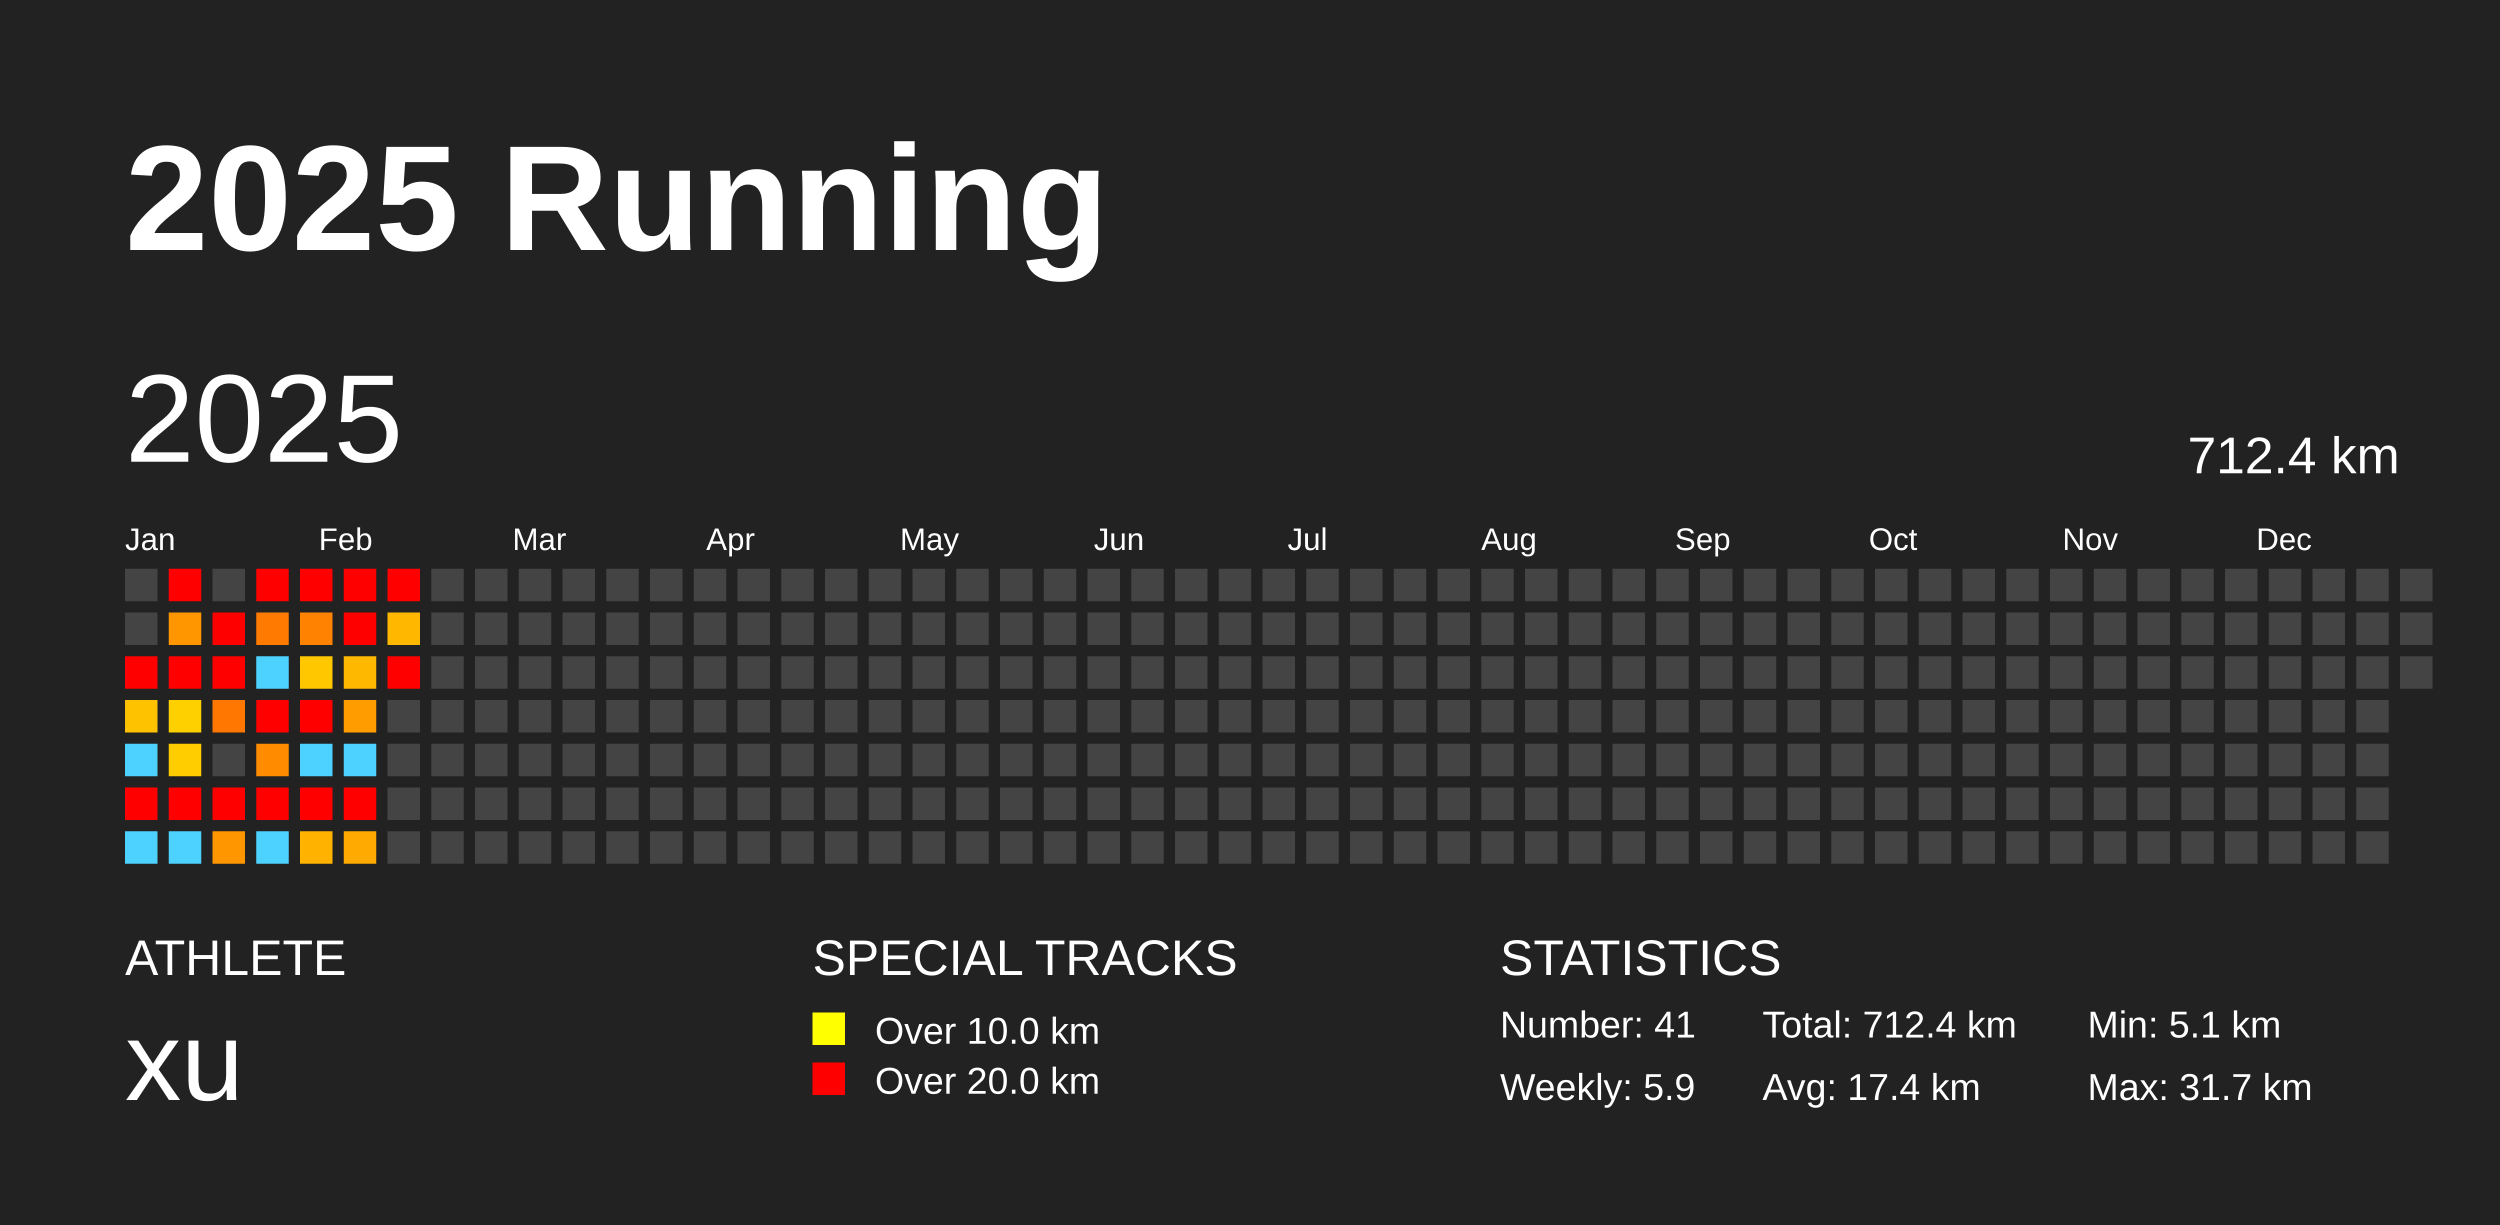
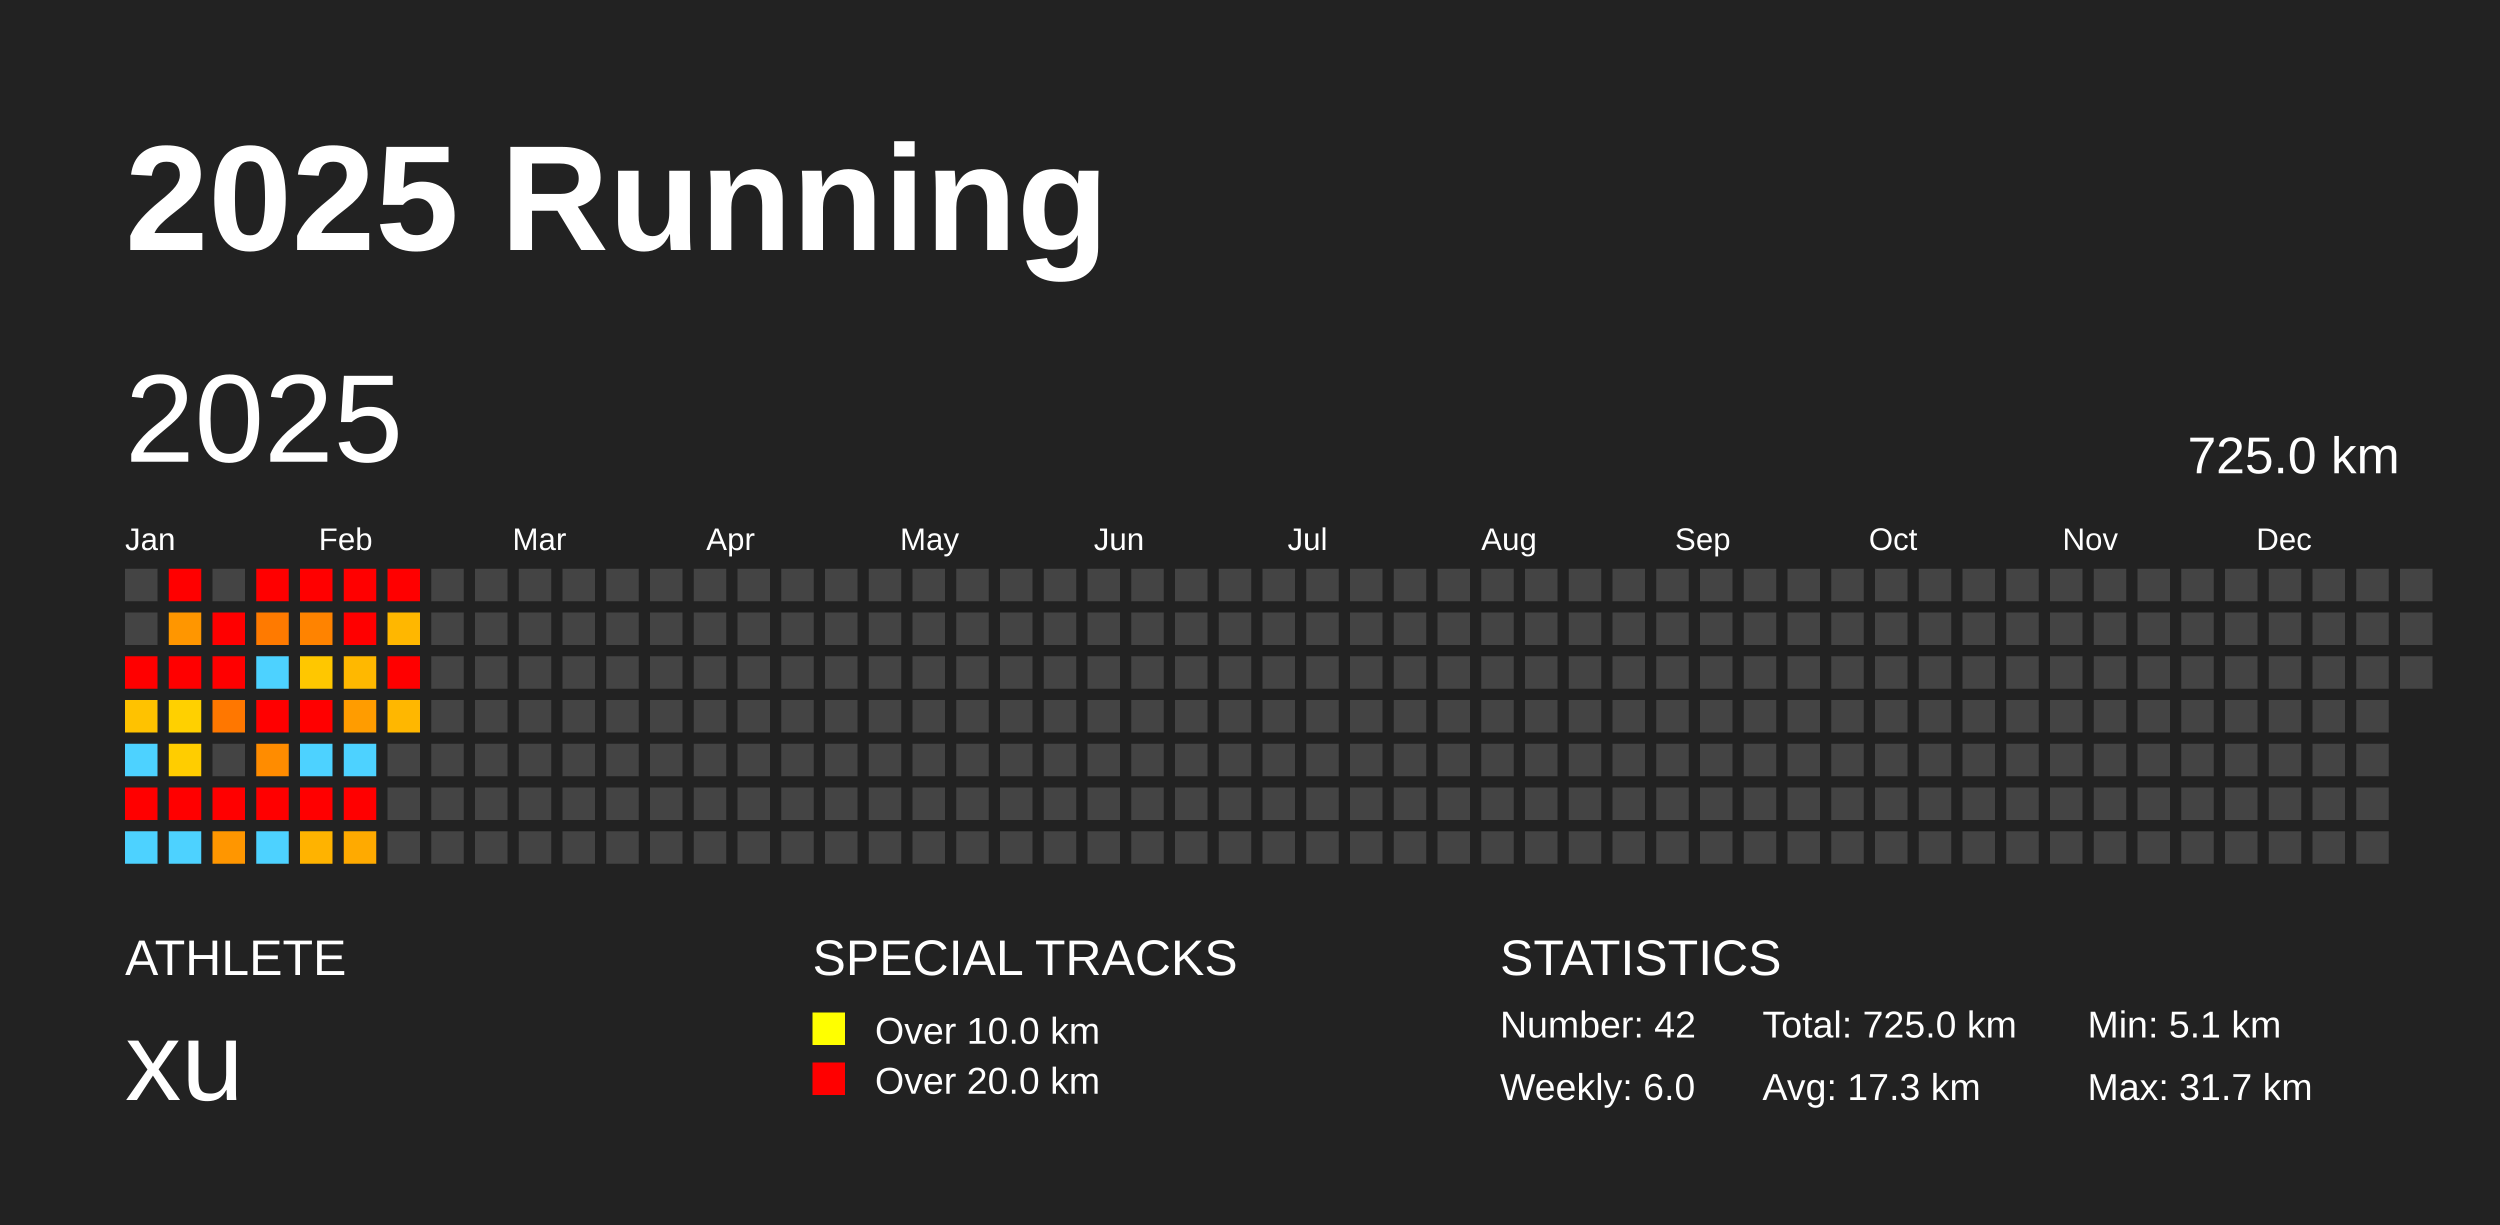
<svg xmlns="http://www.w3.org/2000/svg" baseProfile="full" height="98mm" version="1.1" viewBox="0,0,200,98" width="200mm">
  <defs />
  <rect fill="#222222" height="98" width="200" x="0" y="0" />
  <text fill="#FFFFFF" style="font-size:12px; font-family:Arial; font-weight:bold;" x="10" y="20">2025 Running</text>
  <text fill="#FFFFFF" style="font-size:4px; font-family:Arial" x="10" y="78">ATHLETE</text>
  <text fill="#FFFFFF" style="font-size:9px; font-family:Arial" x="10" y="88">xu</text>
  <text fill="#FFFFFF" style="font-size:4px; font-family:Arial" x="65" y="78">SPECIAL TRACKS</text>
  <rect fill="yellow" height="2.6" width="2.6" x="65" y="81" />
  <text fill="#FFFFFF" style="font-size:3px; font-family:Arial" x="70" y="83.5">Over 10.0 km</text>
  <rect fill="red" height="2.6" width="2.6" x="65" y="85" />
  <text fill="#FFFFFF" style="font-size:3px; font-family:Arial" x="70" y="87.5">Over 20.0 km</text>
  <text fill="#FFFFFF" style="font-size:4px; font-family:Arial" x="120" y="78">STATISTICS</text>
-   <text fill="#FFFFFF" style="font-size:3px; font-family:Arial" x="120" y="83">Number: 41</text>
-   <text fill="#FFFFFF" style="font-size:3px; font-family:Arial" x="120" y="88">Weekly: 5.9</text>
-   <text fill="#FFFFFF" style="font-size:3px; font-family:Arial" x="141" y="83">Total: 712.4 km</text>
-   <text fill="#FFFFFF" style="font-size:3px; font-family:Arial" x="141" y="88">Avg: 17.4 km</text>
+   <text fill="#FFFFFF" style="font-size:3px; font-family:Arial" x="120" y="83">Number: 42</text>
+   <text fill="#FFFFFF" style="font-size:3px; font-family:Arial" x="120" y="88">Weekly: 6.0</text>
+   <text fill="#FFFFFF" style="font-size:3px; font-family:Arial" x="141" y="83">Total: 725.0 km</text>
+   <text fill="#FFFFFF" style="font-size:3px; font-family:Arial" x="141" y="88">Avg: 17.3 km</text>
  <text fill="#FFFFFF" style="font-size:3px; font-family:Arial" x="167" y="83">Min: 5.1 km</text>
  <text fill="#FFFFFF" style="font-size:3px; font-family:Arial" x="167" y="88">Max: 31.7 km</text>
  <text dominant-baseline="hanging" fill="#FFFFFF" style="font-size:10.0px; font-family:Arial;" x="10" y="30">2025</text>
-   <text dominant-baseline="hanging" fill="#FFFFFF" style="font-size:4.125px; font-family:Arial;" x="175" y="35">712.4 km</text>
+   <text dominant-baseline="hanging" fill="#FFFFFF" style="font-size:4.125px; font-family:Arial;" x="175" y="35">725.0 km</text>
  <text fill="#FFFFFF" style="font-size:2.5px; font-family:Arial" x="10.0" y="44">Jan</text>
  <text fill="#FFFFFF" style="font-size:2.5px; font-family:Arial" x="25.5" y="44">Feb</text>
  <text fill="#FFFFFF" style="font-size:2.5px; font-family:Arial" x="41.0" y="44">Mar</text>
  <text fill="#FFFFFF" style="font-size:2.5px; font-family:Arial" x="56.5" y="44">Apr</text>
  <text fill="#FFFFFF" style="font-size:2.5px; font-family:Arial" x="72.0" y="44">May</text>
  <text fill="#FFFFFF" style="font-size:2.5px; font-family:Arial" x="87.5" y="44">Jun</text>
  <text fill="#FFFFFF" style="font-size:2.5px; font-family:Arial" x="103.0" y="44">Jul</text>
  <text fill="#FFFFFF" style="font-size:2.5px; font-family:Arial" x="118.5" y="44">Aug</text>
  <text fill="#FFFFFF" style="font-size:2.5px; font-family:Arial" x="134.0" y="44">Sep</text>
  <text fill="#FFFFFF" style="font-size:2.5px; font-family:Arial" x="149.5" y="44">Oct</text>
  <text fill="#FFFFFF" style="font-size:2.5px; font-family:Arial" x="165.0" y="44">Nov</text>
  <text fill="#FFFFFF" style="font-size:2.5px; font-family:Arial" x="180.5" y="44">Dec</text>
  <rect fill="#444444" height="2.6" width="2.6" x="10.0" y="45.5" />
  <rect fill="#444444" height="2.6" width="2.6" x="10.0" y="49.0" />
  <rect fill="red" height="2.6" width="2.6" x="10.0" y="52.5" />
  <rect fill="#ffc200" height="2.6" width="2.6" x="10.0" y="56.0" />
  <rect fill="#4dd2ff" height="2.6" width="2.6" x="10.0" y="59.5" />
  <rect fill="red" height="2.6" width="2.6" x="10.0" y="63.0" />
  <rect fill="#4dd2ff" height="2.6" width="2.6" x="10.0" y="66.5" />
  <rect fill="red" height="2.6" width="2.6" x="13.5" y="45.5" />
  <rect fill="#ff9600" height="2.6" width="2.6" x="13.5" y="49.0" />
  <rect fill="red" height="2.6" width="2.6" x="13.5" y="52.5" />
  <rect fill="#ffd000" height="2.6" width="2.6" x="13.5" y="56.0" />
  <rect fill="#ffcd00" height="2.6" width="2.6" x="13.5" y="59.5" />
  <rect fill="red" height="2.6" width="2.6" x="13.5" y="63.0" />
  <rect fill="#4dd2ff" height="2.6" width="2.6" x="13.5" y="66.5" />
  <rect fill="#444444" height="2.6" width="2.6" x="17.0" y="45.5" />
  <rect fill="red" height="2.6" width="2.6" x="17.0" y="49.0" />
  <rect fill="red" height="2.6" width="2.6" x="17.0" y="52.5" />
  <rect fill="#ff7700" height="2.6" width="2.6" x="17.0" y="56.0" />
  <rect fill="#444444" height="2.6" width="2.6" x="17.0" y="59.5" />
  <rect fill="red" height="2.6" width="2.6" x="17.0" y="63.0" />
  <rect fill="#ff9600" height="2.6" width="2.6" x="17.0" y="66.5" />
  <rect fill="red" height="2.6" width="2.6" x="20.5" y="45.5" />
  <rect fill="#ff7a00" height="2.6" width="2.6" x="20.5" y="49.0" />
  <rect fill="#4dd2ff" height="2.6" width="2.6" x="20.5" y="52.5" />
  <rect fill="red" height="2.6" width="2.6" x="20.5" y="56.0" />
  <rect fill="#ff8c00" height="2.6" width="2.6" x="20.5" y="59.5" />
  <rect fill="red" height="2.6" width="2.6" x="20.5" y="63.0" />
  <rect fill="#4dd2ff" height="2.6" width="2.6" x="20.5" y="66.5" />
  <rect fill="red" height="2.6" width="2.6" x="24.0" y="45.5" />
  <rect fill="#ff8300" height="2.6" width="2.6" x="24.0" y="49.0" />
  <rect fill="#ffc700" height="2.6" width="2.6" x="24.0" y="52.5" />
  <rect fill="red" height="2.6" width="2.6" x="24.0" y="56.0" />
  <rect fill="#4dd2ff" height="2.6" width="2.6" x="24.0" y="59.5" />
  <rect fill="red" height="2.6" width="2.6" x="24.0" y="63.0" />
  <rect fill="#ffb300" height="2.6" width="2.6" x="24.0" y="66.5" />
  <rect fill="red" height="2.6" width="2.6" x="27.5" y="45.5" />
  <rect fill="red" height="2.6" width="2.6" x="27.5" y="49.0" />
  <rect fill="#ffb800" height="2.6" width="2.6" x="27.5" y="52.5" />
  <rect fill="#ff9c00" height="2.6" width="2.6" x="27.5" y="56.0" />
  <rect fill="#4dd2ff" height="2.6" width="2.6" x="27.5" y="59.5" />
  <rect fill="red" height="2.6" width="2.6" x="27.5" y="63.0" />
  <rect fill="#ffaa00" height="2.6" width="2.6" x="27.5" y="66.5" />
  <rect fill="red" height="2.6" width="2.6" x="31.0" y="45.5" />
  <rect fill="#ffb700" height="2.6" width="2.6" x="31.0" y="49.0" />
  <rect fill="red" height="2.6" width="2.6" x="31.0" y="52.5" />
-   <rect fill="#444444" height="2.6" width="2.6" x="31.0" y="56.0" />
+   <rect fill="#ffb700" height="2.6" width="2.6" x="31.0" y="56.0" />
  <rect fill="#444444" height="2.6" width="2.6" x="31.0" y="59.5" />
  <rect fill="#444444" height="2.6" width="2.6" x="31.0" y="63.0" />
  <rect fill="#444444" height="2.6" width="2.6" x="31.0" y="66.5" />
  <rect fill="#444444" height="2.6" width="2.6" x="34.5" y="45.5" />
  <rect fill="#444444" height="2.6" width="2.6" x="34.5" y="49.0" />
  <rect fill="#444444" height="2.6" width="2.6" x="34.5" y="52.5" />
  <rect fill="#444444" height="2.6" width="2.6" x="34.5" y="56.0" />
  <rect fill="#444444" height="2.6" width="2.6" x="34.5" y="59.5" />
  <rect fill="#444444" height="2.6" width="2.6" x="34.5" y="63.0" />
  <rect fill="#444444" height="2.6" width="2.6" x="34.5" y="66.5" />
  <rect fill="#444444" height="2.6" width="2.6" x="38.0" y="45.5" />
  <rect fill="#444444" height="2.6" width="2.6" x="38.0" y="49.0" />
  <rect fill="#444444" height="2.6" width="2.6" x="38.0" y="52.5" />
  <rect fill="#444444" height="2.6" width="2.6" x="38.0" y="56.0" />
  <rect fill="#444444" height="2.6" width="2.6" x="38.0" y="59.5" />
  <rect fill="#444444" height="2.6" width="2.6" x="38.0" y="63.0" />
  <rect fill="#444444" height="2.6" width="2.6" x="38.0" y="66.5" />
  <rect fill="#444444" height="2.6" width="2.6" x="41.5" y="45.5" />
  <rect fill="#444444" height="2.6" width="2.6" x="41.5" y="49.0" />
  <rect fill="#444444" height="2.6" width="2.6" x="41.5" y="52.5" />
  <rect fill="#444444" height="2.6" width="2.6" x="41.5" y="56.0" />
  <rect fill="#444444" height="2.6" width="2.6" x="41.5" y="59.5" />
  <rect fill="#444444" height="2.6" width="2.6" x="41.5" y="63.0" />
  <rect fill="#444444" height="2.6" width="2.6" x="41.5" y="66.5" />
  <rect fill="#444444" height="2.6" width="2.6" x="45.0" y="45.5" />
  <rect fill="#444444" height="2.6" width="2.6" x="45.0" y="49.0" />
  <rect fill="#444444" height="2.6" width="2.6" x="45.0" y="52.5" />
  <rect fill="#444444" height="2.6" width="2.6" x="45.0" y="56.0" />
  <rect fill="#444444" height="2.6" width="2.6" x="45.0" y="59.5" />
  <rect fill="#444444" height="2.6" width="2.6" x="45.0" y="63.0" />
  <rect fill="#444444" height="2.6" width="2.6" x="45.0" y="66.5" />
  <rect fill="#444444" height="2.6" width="2.6" x="48.5" y="45.5" />
  <rect fill="#444444" height="2.6" width="2.6" x="48.5" y="49.0" />
  <rect fill="#444444" height="2.6" width="2.6" x="48.5" y="52.5" />
  <rect fill="#444444" height="2.6" width="2.6" x="48.5" y="56.0" />
  <rect fill="#444444" height="2.6" width="2.6" x="48.5" y="59.5" />
  <rect fill="#444444" height="2.6" width="2.6" x="48.5" y="63.0" />
  <rect fill="#444444" height="2.6" width="2.6" x="48.5" y="66.5" />
  <rect fill="#444444" height="2.6" width="2.6" x="52.0" y="45.5" />
  <rect fill="#444444" height="2.6" width="2.6" x="52.0" y="49.0" />
  <rect fill="#444444" height="2.6" width="2.6" x="52.0" y="52.5" />
  <rect fill="#444444" height="2.6" width="2.6" x="52.0" y="56.0" />
  <rect fill="#444444" height="2.6" width="2.6" x="52.0" y="59.5" />
  <rect fill="#444444" height="2.6" width="2.6" x="52.0" y="63.0" />
  <rect fill="#444444" height="2.6" width="2.6" x="52.0" y="66.5" />
  <rect fill="#444444" height="2.6" width="2.6" x="55.5" y="45.5" />
  <rect fill="#444444" height="2.6" width="2.6" x="55.5" y="49.0" />
  <rect fill="#444444" height="2.6" width="2.6" x="55.5" y="52.5" />
  <rect fill="#444444" height="2.6" width="2.6" x="55.5" y="56.0" />
  <rect fill="#444444" height="2.6" width="2.6" x="55.5" y="59.5" />
  <rect fill="#444444" height="2.6" width="2.6" x="55.5" y="63.0" />
  <rect fill="#444444" height="2.6" width="2.6" x="55.5" y="66.5" />
  <rect fill="#444444" height="2.6" width="2.6" x="59.0" y="45.5" />
  <rect fill="#444444" height="2.6" width="2.6" x="59.0" y="49.0" />
  <rect fill="#444444" height="2.6" width="2.6" x="59.0" y="52.5" />
  <rect fill="#444444" height="2.6" width="2.6" x="59.0" y="56.0" />
  <rect fill="#444444" height="2.6" width="2.6" x="59.0" y="59.5" />
  <rect fill="#444444" height="2.6" width="2.6" x="59.0" y="63.0" />
  <rect fill="#444444" height="2.6" width="2.6" x="59.0" y="66.5" />
  <rect fill="#444444" height="2.6" width="2.6" x="62.5" y="45.5" />
  <rect fill="#444444" height="2.6" width="2.6" x="62.5" y="49.0" />
  <rect fill="#444444" height="2.6" width="2.6" x="62.5" y="52.5" />
  <rect fill="#444444" height="2.6" width="2.6" x="62.5" y="56.0" />
  <rect fill="#444444" height="2.6" width="2.6" x="62.5" y="59.5" />
  <rect fill="#444444" height="2.6" width="2.6" x="62.5" y="63.0" />
  <rect fill="#444444" height="2.6" width="2.6" x="62.5" y="66.5" />
  <rect fill="#444444" height="2.6" width="2.6" x="66.0" y="45.5" />
  <rect fill="#444444" height="2.6" width="2.6" x="66.0" y="49.0" />
  <rect fill="#444444" height="2.6" width="2.6" x="66.0" y="52.5" />
  <rect fill="#444444" height="2.6" width="2.6" x="66.0" y="56.0" />
  <rect fill="#444444" height="2.6" width="2.6" x="66.0" y="59.5" />
  <rect fill="#444444" height="2.6" width="2.6" x="66.0" y="63.0" />
  <rect fill="#444444" height="2.6" width="2.6" x="66.0" y="66.5" />
  <rect fill="#444444" height="2.6" width="2.6" x="69.5" y="45.5" />
  <rect fill="#444444" height="2.6" width="2.6" x="69.5" y="49.0" />
  <rect fill="#444444" height="2.6" width="2.6" x="69.5" y="52.5" />
  <rect fill="#444444" height="2.6" width="2.6" x="69.5" y="56.0" />
  <rect fill="#444444" height="2.6" width="2.6" x="69.5" y="59.5" />
  <rect fill="#444444" height="2.6" width="2.6" x="69.5" y="63.0" />
  <rect fill="#444444" height="2.6" width="2.6" x="69.5" y="66.5" />
  <rect fill="#444444" height="2.6" width="2.6" x="73.0" y="45.5" />
  <rect fill="#444444" height="2.6" width="2.6" x="73.0" y="49.0" />
  <rect fill="#444444" height="2.6" width="2.6" x="73.0" y="52.5" />
  <rect fill="#444444" height="2.6" width="2.6" x="73.0" y="56.0" />
  <rect fill="#444444" height="2.6" width="2.6" x="73.0" y="59.5" />
  <rect fill="#444444" height="2.6" width="2.6" x="73.0" y="63.0" />
  <rect fill="#444444" height="2.6" width="2.6" x="73.0" y="66.5" />
  <rect fill="#444444" height="2.6" width="2.6" x="76.5" y="45.5" />
  <rect fill="#444444" height="2.6" width="2.6" x="76.5" y="49.0" />
  <rect fill="#444444" height="2.6" width="2.6" x="76.5" y="52.5" />
  <rect fill="#444444" height="2.6" width="2.6" x="76.5" y="56.0" />
  <rect fill="#444444" height="2.6" width="2.6" x="76.5" y="59.5" />
  <rect fill="#444444" height="2.6" width="2.6" x="76.5" y="63.0" />
  <rect fill="#444444" height="2.6" width="2.6" x="76.5" y="66.5" />
  <rect fill="#444444" height="2.6" width="2.6" x="80.0" y="45.5" />
  <rect fill="#444444" height="2.6" width="2.6" x="80.0" y="49.0" />
  <rect fill="#444444" height="2.6" width="2.6" x="80.0" y="52.5" />
  <rect fill="#444444" height="2.6" width="2.6" x="80.0" y="56.0" />
  <rect fill="#444444" height="2.6" width="2.6" x="80.0" y="59.5" />
  <rect fill="#444444" height="2.6" width="2.6" x="80.0" y="63.0" />
  <rect fill="#444444" height="2.6" width="2.6" x="80.0" y="66.5" />
  <rect fill="#444444" height="2.6" width="2.6" x="83.5" y="45.5" />
  <rect fill="#444444" height="2.6" width="2.6" x="83.5" y="49.0" />
  <rect fill="#444444" height="2.6" width="2.6" x="83.5" y="52.5" />
  <rect fill="#444444" height="2.6" width="2.6" x="83.5" y="56.0" />
  <rect fill="#444444" height="2.6" width="2.6" x="83.5" y="59.5" />
  <rect fill="#444444" height="2.6" width="2.6" x="83.5" y="63.0" />
  <rect fill="#444444" height="2.6" width="2.6" x="83.5" y="66.5" />
  <rect fill="#444444" height="2.6" width="2.6" x="87.0" y="45.5" />
  <rect fill="#444444" height="2.6" width="2.6" x="87.0" y="49.0" />
  <rect fill="#444444" height="2.6" width="2.6" x="87.0" y="52.5" />
  <rect fill="#444444" height="2.6" width="2.6" x="87.0" y="56.0" />
  <rect fill="#444444" height="2.6" width="2.6" x="87.0" y="59.5" />
  <rect fill="#444444" height="2.6" width="2.6" x="87.0" y="63.0" />
  <rect fill="#444444" height="2.6" width="2.6" x="87.0" y="66.5" />
  <rect fill="#444444" height="2.6" width="2.6" x="90.5" y="45.5" />
  <rect fill="#444444" height="2.6" width="2.6" x="90.5" y="49.0" />
  <rect fill="#444444" height="2.6" width="2.6" x="90.5" y="52.5" />
  <rect fill="#444444" height="2.6" width="2.6" x="90.5" y="56.0" />
  <rect fill="#444444" height="2.6" width="2.6" x="90.5" y="59.5" />
  <rect fill="#444444" height="2.6" width="2.6" x="90.5" y="63.0" />
  <rect fill="#444444" height="2.6" width="2.6" x="90.5" y="66.5" />
  <rect fill="#444444" height="2.6" width="2.6" x="94.0" y="45.5" />
  <rect fill="#444444" height="2.6" width="2.6" x="94.0" y="49.0" />
  <rect fill="#444444" height="2.6" width="2.6" x="94.0" y="52.5" />
  <rect fill="#444444" height="2.6" width="2.6" x="94.0" y="56.0" />
  <rect fill="#444444" height="2.6" width="2.6" x="94.0" y="59.5" />
  <rect fill="#444444" height="2.6" width="2.6" x="94.0" y="63.0" />
  <rect fill="#444444" height="2.6" width="2.6" x="94.0" y="66.5" />
  <rect fill="#444444" height="2.6" width="2.6" x="97.5" y="45.5" />
  <rect fill="#444444" height="2.6" width="2.6" x="97.5" y="49.0" />
  <rect fill="#444444" height="2.6" width="2.6" x="97.5" y="52.5" />
  <rect fill="#444444" height="2.6" width="2.6" x="97.5" y="56.0" />
  <rect fill="#444444" height="2.6" width="2.6" x="97.5" y="59.5" />
  <rect fill="#444444" height="2.6" width="2.6" x="97.5" y="63.0" />
  <rect fill="#444444" height="2.6" width="2.6" x="97.5" y="66.5" />
  <rect fill="#444444" height="2.6" width="2.6" x="101.0" y="45.5" />
  <rect fill="#444444" height="2.6" width="2.6" x="101.0" y="49.0" />
  <rect fill="#444444" height="2.6" width="2.6" x="101.0" y="52.5" />
  <rect fill="#444444" height="2.6" width="2.6" x="101.0" y="56.0" />
  <rect fill="#444444" height="2.6" width="2.6" x="101.0" y="59.5" />
  <rect fill="#444444" height="2.6" width="2.6" x="101.0" y="63.0" />
  <rect fill="#444444" height="2.6" width="2.6" x="101.0" y="66.5" />
  <rect fill="#444444" height="2.6" width="2.6" x="104.5" y="45.5" />
  <rect fill="#444444" height="2.6" width="2.6" x="104.5" y="49.0" />
  <rect fill="#444444" height="2.6" width="2.6" x="104.5" y="52.5" />
  <rect fill="#444444" height="2.6" width="2.6" x="104.5" y="56.0" />
  <rect fill="#444444" height="2.6" width="2.6" x="104.5" y="59.5" />
  <rect fill="#444444" height="2.6" width="2.6" x="104.5" y="63.0" />
  <rect fill="#444444" height="2.6" width="2.6" x="104.5" y="66.5" />
  <rect fill="#444444" height="2.6" width="2.6" x="108.0" y="45.5" />
  <rect fill="#444444" height="2.6" width="2.6" x="108.0" y="49.0" />
  <rect fill="#444444" height="2.6" width="2.6" x="108.0" y="52.5" />
  <rect fill="#444444" height="2.6" width="2.6" x="108.0" y="56.0" />
  <rect fill="#444444" height="2.6" width="2.6" x="108.0" y="59.5" />
  <rect fill="#444444" height="2.6" width="2.6" x="108.0" y="63.0" />
  <rect fill="#444444" height="2.6" width="2.6" x="108.0" y="66.5" />
  <rect fill="#444444" height="2.6" width="2.6" x="111.5" y="45.5" />
  <rect fill="#444444" height="2.6" width="2.6" x="111.5" y="49.0" />
  <rect fill="#444444" height="2.6" width="2.6" x="111.5" y="52.5" />
  <rect fill="#444444" height="2.6" width="2.6" x="111.5" y="56.0" />
  <rect fill="#444444" height="2.6" width="2.6" x="111.5" y="59.5" />
  <rect fill="#444444" height="2.6" width="2.6" x="111.5" y="63.0" />
  <rect fill="#444444" height="2.6" width="2.6" x="111.5" y="66.5" />
  <rect fill="#444444" height="2.6" width="2.6" x="115.0" y="45.5" />
  <rect fill="#444444" height="2.6" width="2.6" x="115.0" y="49.0" />
  <rect fill="#444444" height="2.6" width="2.6" x="115.0" y="52.5" />
  <rect fill="#444444" height="2.6" width="2.6" x="115.0" y="56.0" />
  <rect fill="#444444" height="2.6" width="2.6" x="115.0" y="59.5" />
  <rect fill="#444444" height="2.6" width="2.6" x="115.0" y="63.0" />
  <rect fill="#444444" height="2.6" width="2.6" x="115.0" y="66.5" />
  <rect fill="#444444" height="2.6" width="2.6" x="118.5" y="45.5" />
  <rect fill="#444444" height="2.6" width="2.6" x="118.5" y="49.0" />
  <rect fill="#444444" height="2.6" width="2.6" x="118.5" y="52.5" />
  <rect fill="#444444" height="2.6" width="2.6" x="118.5" y="56.0" />
  <rect fill="#444444" height="2.6" width="2.6" x="118.5" y="59.5" />
  <rect fill="#444444" height="2.6" width="2.6" x="118.5" y="63.0" />
  <rect fill="#444444" height="2.6" width="2.6" x="118.5" y="66.5" />
  <rect fill="#444444" height="2.6" width="2.6" x="122.0" y="45.5" />
  <rect fill="#444444" height="2.6" width="2.6" x="122.0" y="49.0" />
  <rect fill="#444444" height="2.6" width="2.6" x="122.0" y="52.5" />
  <rect fill="#444444" height="2.6" width="2.6" x="122.0" y="56.0" />
  <rect fill="#444444" height="2.6" width="2.6" x="122.0" y="59.5" />
  <rect fill="#444444" height="2.6" width="2.6" x="122.0" y="63.0" />
  <rect fill="#444444" height="2.6" width="2.6" x="122.0" y="66.5" />
  <rect fill="#444444" height="2.6" width="2.6" x="125.5" y="45.5" />
  <rect fill="#444444" height="2.6" width="2.6" x="125.5" y="49.0" />
  <rect fill="#444444" height="2.6" width="2.6" x="125.5" y="52.5" />
  <rect fill="#444444" height="2.6" width="2.6" x="125.5" y="56.0" />
  <rect fill="#444444" height="2.6" width="2.6" x="125.5" y="59.5" />
  <rect fill="#444444" height="2.6" width="2.6" x="125.5" y="63.0" />
  <rect fill="#444444" height="2.6" width="2.6" x="125.5" y="66.5" />
  <rect fill="#444444" height="2.6" width="2.6" x="129.0" y="45.5" />
  <rect fill="#444444" height="2.6" width="2.6" x="129.0" y="49.0" />
  <rect fill="#444444" height="2.6" width="2.6" x="129.0" y="52.5" />
  <rect fill="#444444" height="2.6" width="2.6" x="129.0" y="56.0" />
  <rect fill="#444444" height="2.6" width="2.6" x="129.0" y="59.5" />
  <rect fill="#444444" height="2.6" width="2.6" x="129.0" y="63.0" />
  <rect fill="#444444" height="2.6" width="2.6" x="129.0" y="66.5" />
  <rect fill="#444444" height="2.6" width="2.6" x="132.5" y="45.5" />
  <rect fill="#444444" height="2.6" width="2.6" x="132.5" y="49.0" />
  <rect fill="#444444" height="2.6" width="2.6" x="132.5" y="52.5" />
  <rect fill="#444444" height="2.6" width="2.6" x="132.5" y="56.0" />
  <rect fill="#444444" height="2.6" width="2.6" x="132.5" y="59.5" />
  <rect fill="#444444" height="2.6" width="2.6" x="132.5" y="63.0" />
  <rect fill="#444444" height="2.6" width="2.6" x="132.5" y="66.5" />
  <rect fill="#444444" height="2.6" width="2.6" x="136.0" y="45.5" />
  <rect fill="#444444" height="2.6" width="2.6" x="136.0" y="49.0" />
  <rect fill="#444444" height="2.6" width="2.6" x="136.0" y="52.5" />
  <rect fill="#444444" height="2.6" width="2.6" x="136.0" y="56.0" />
  <rect fill="#444444" height="2.6" width="2.6" x="136.0" y="59.5" />
  <rect fill="#444444" height="2.6" width="2.6" x="136.0" y="63.0" />
  <rect fill="#444444" height="2.6" width="2.6" x="136.0" y="66.5" />
  <rect fill="#444444" height="2.6" width="2.6" x="139.5" y="45.5" />
  <rect fill="#444444" height="2.6" width="2.6" x="139.5" y="49.0" />
  <rect fill="#444444" height="2.6" width="2.6" x="139.5" y="52.5" />
  <rect fill="#444444" height="2.6" width="2.6" x="139.5" y="56.0" />
  <rect fill="#444444" height="2.6" width="2.6" x="139.5" y="59.5" />
  <rect fill="#444444" height="2.6" width="2.6" x="139.5" y="63.0" />
  <rect fill="#444444" height="2.6" width="2.6" x="139.5" y="66.5" />
  <rect fill="#444444" height="2.6" width="2.6" x="143.0" y="45.5" />
  <rect fill="#444444" height="2.6" width="2.6" x="143.0" y="49.0" />
  <rect fill="#444444" height="2.6" width="2.6" x="143.0" y="52.5" />
  <rect fill="#444444" height="2.6" width="2.6" x="143.0" y="56.0" />
  <rect fill="#444444" height="2.6" width="2.6" x="143.0" y="59.5" />
  <rect fill="#444444" height="2.6" width="2.6" x="143.0" y="63.0" />
  <rect fill="#444444" height="2.6" width="2.6" x="143.0" y="66.5" />
  <rect fill="#444444" height="2.6" width="2.6" x="146.5" y="45.5" />
  <rect fill="#444444" height="2.6" width="2.6" x="146.5" y="49.0" />
  <rect fill="#444444" height="2.6" width="2.6" x="146.5" y="52.5" />
  <rect fill="#444444" height="2.6" width="2.6" x="146.5" y="56.0" />
  <rect fill="#444444" height="2.6" width="2.6" x="146.5" y="59.5" />
  <rect fill="#444444" height="2.6" width="2.6" x="146.5" y="63.0" />
  <rect fill="#444444" height="2.6" width="2.6" x="146.5" y="66.5" />
  <rect fill="#444444" height="2.6" width="2.6" x="150.0" y="45.5" />
  <rect fill="#444444" height="2.6" width="2.6" x="150.0" y="49.0" />
  <rect fill="#444444" height="2.6" width="2.6" x="150.0" y="52.5" />
  <rect fill="#444444" height="2.6" width="2.6" x="150.0" y="56.0" />
  <rect fill="#444444" height="2.6" width="2.6" x="150.0" y="59.5" />
  <rect fill="#444444" height="2.6" width="2.6" x="150.0" y="63.0" />
  <rect fill="#444444" height="2.6" width="2.6" x="150.0" y="66.5" />
  <rect fill="#444444" height="2.6" width="2.6" x="153.5" y="45.5" />
  <rect fill="#444444" height="2.6" width="2.6" x="153.5" y="49.0" />
  <rect fill="#444444" height="2.6" width="2.6" x="153.5" y="52.5" />
  <rect fill="#444444" height="2.6" width="2.6" x="153.5" y="56.0" />
  <rect fill="#444444" height="2.6" width="2.6" x="153.5" y="59.5" />
  <rect fill="#444444" height="2.6" width="2.6" x="153.5" y="63.0" />
  <rect fill="#444444" height="2.6" width="2.6" x="153.5" y="66.5" />
  <rect fill="#444444" height="2.6" width="2.6" x="157.0" y="45.5" />
  <rect fill="#444444" height="2.6" width="2.6" x="157.0" y="49.0" />
  <rect fill="#444444" height="2.6" width="2.6" x="157.0" y="52.5" />
  <rect fill="#444444" height="2.6" width="2.6" x="157.0" y="56.0" />
  <rect fill="#444444" height="2.6" width="2.6" x="157.0" y="59.5" />
  <rect fill="#444444" height="2.6" width="2.6" x="157.0" y="63.0" />
  <rect fill="#444444" height="2.6" width="2.6" x="157.0" y="66.5" />
  <rect fill="#444444" height="2.6" width="2.6" x="160.5" y="45.5" />
  <rect fill="#444444" height="2.6" width="2.6" x="160.5" y="49.0" />
  <rect fill="#444444" height="2.6" width="2.6" x="160.5" y="52.5" />
  <rect fill="#444444" height="2.6" width="2.6" x="160.5" y="56.0" />
  <rect fill="#444444" height="2.6" width="2.6" x="160.5" y="59.5" />
  <rect fill="#444444" height="2.6" width="2.6" x="160.5" y="63.0" />
  <rect fill="#444444" height="2.6" width="2.6" x="160.5" y="66.5" />
  <rect fill="#444444" height="2.6" width="2.6" x="164.0" y="45.5" />
  <rect fill="#444444" height="2.6" width="2.6" x="164.0" y="49.0" />
  <rect fill="#444444" height="2.6" width="2.6" x="164.0" y="52.5" />
  <rect fill="#444444" height="2.6" width="2.6" x="164.0" y="56.0" />
  <rect fill="#444444" height="2.6" width="2.6" x="164.0" y="59.5" />
  <rect fill="#444444" height="2.6" width="2.6" x="164.0" y="63.0" />
  <rect fill="#444444" height="2.6" width="2.6" x="164.0" y="66.5" />
  <rect fill="#444444" height="2.6" width="2.6" x="167.5" y="45.5" />
  <rect fill="#444444" height="2.6" width="2.6" x="167.5" y="49.0" />
  <rect fill="#444444" height="2.6" width="2.6" x="167.5" y="52.5" />
  <rect fill="#444444" height="2.6" width="2.6" x="167.5" y="56.0" />
  <rect fill="#444444" height="2.6" width="2.6" x="167.5" y="59.5" />
  <rect fill="#444444" height="2.6" width="2.6" x="167.5" y="63.0" />
  <rect fill="#444444" height="2.6" width="2.6" x="167.5" y="66.5" />
  <rect fill="#444444" height="2.6" width="2.6" x="171.0" y="45.5" />
  <rect fill="#444444" height="2.6" width="2.6" x="171.0" y="49.0" />
  <rect fill="#444444" height="2.6" width="2.6" x="171.0" y="52.5" />
  <rect fill="#444444" height="2.6" width="2.6" x="171.0" y="56.0" />
  <rect fill="#444444" height="2.6" width="2.6" x="171.0" y="59.5" />
  <rect fill="#444444" height="2.6" width="2.6" x="171.0" y="63.0" />
  <rect fill="#444444" height="2.6" width="2.6" x="171.0" y="66.5" />
  <rect fill="#444444" height="2.6" width="2.6" x="174.5" y="45.5" />
  <rect fill="#444444" height="2.6" width="2.6" x="174.5" y="49.0" />
  <rect fill="#444444" height="2.6" width="2.6" x="174.5" y="52.5" />
  <rect fill="#444444" height="2.6" width="2.6" x="174.5" y="56.0" />
  <rect fill="#444444" height="2.6" width="2.6" x="174.5" y="59.5" />
  <rect fill="#444444" height="2.6" width="2.6" x="174.5" y="63.0" />
  <rect fill="#444444" height="2.6" width="2.6" x="174.5" y="66.5" />
  <rect fill="#444444" height="2.6" width="2.6" x="178.0" y="45.5" />
  <rect fill="#444444" height="2.6" width="2.6" x="178.0" y="49.0" />
  <rect fill="#444444" height="2.6" width="2.6" x="178.0" y="52.5" />
  <rect fill="#444444" height="2.6" width="2.6" x="178.0" y="56.0" />
  <rect fill="#444444" height="2.6" width="2.6" x="178.0" y="59.5" />
  <rect fill="#444444" height="2.6" width="2.6" x="178.0" y="63.0" />
  <rect fill="#444444" height="2.6" width="2.6" x="178.0" y="66.5" />
  <rect fill="#444444" height="2.6" width="2.6" x="181.5" y="45.5" />
  <rect fill="#444444" height="2.6" width="2.6" x="181.5" y="49.0" />
  <rect fill="#444444" height="2.6" width="2.6" x="181.5" y="52.5" />
  <rect fill="#444444" height="2.6" width="2.6" x="181.5" y="56.0" />
  <rect fill="#444444" height="2.6" width="2.6" x="181.5" y="59.5" />
  <rect fill="#444444" height="2.6" width="2.6" x="181.5" y="63.0" />
  <rect fill="#444444" height="2.6" width="2.6" x="181.5" y="66.5" />
  <rect fill="#444444" height="2.6" width="2.6" x="185.0" y="45.5" />
  <rect fill="#444444" height="2.6" width="2.6" x="185.0" y="49.0" />
  <rect fill="#444444" height="2.6" width="2.6" x="185.0" y="52.5" />
  <rect fill="#444444" height="2.6" width="2.6" x="185.0" y="56.0" />
  <rect fill="#444444" height="2.6" width="2.6" x="185.0" y="59.5" />
  <rect fill="#444444" height="2.6" width="2.6" x="185.0" y="63.0" />
  <rect fill="#444444" height="2.6" width="2.6" x="185.0" y="66.5" />
  <rect fill="#444444" height="2.6" width="2.6" x="188.5" y="45.5" />
  <rect fill="#444444" height="2.6" width="2.6" x="188.5" y="49.0" />
  <rect fill="#444444" height="2.6" width="2.6" x="188.5" y="52.5" />
  <rect fill="#444444" height="2.6" width="2.6" x="188.5" y="56.0" />
  <rect fill="#444444" height="2.6" width="2.6" x="188.5" y="59.5" />
  <rect fill="#444444" height="2.6" width="2.6" x="188.5" y="63.0" />
  <rect fill="#444444" height="2.6" width="2.6" x="188.5" y="66.5" />
  <rect fill="#444444" height="2.6" width="2.6" x="192.0" y="45.5" />
  <rect fill="#444444" height="2.6" width="2.6" x="192.0" y="49.0" />
  <rect fill="#444444" height="2.6" width="2.6" x="192.0" y="52.5" />
</svg>
